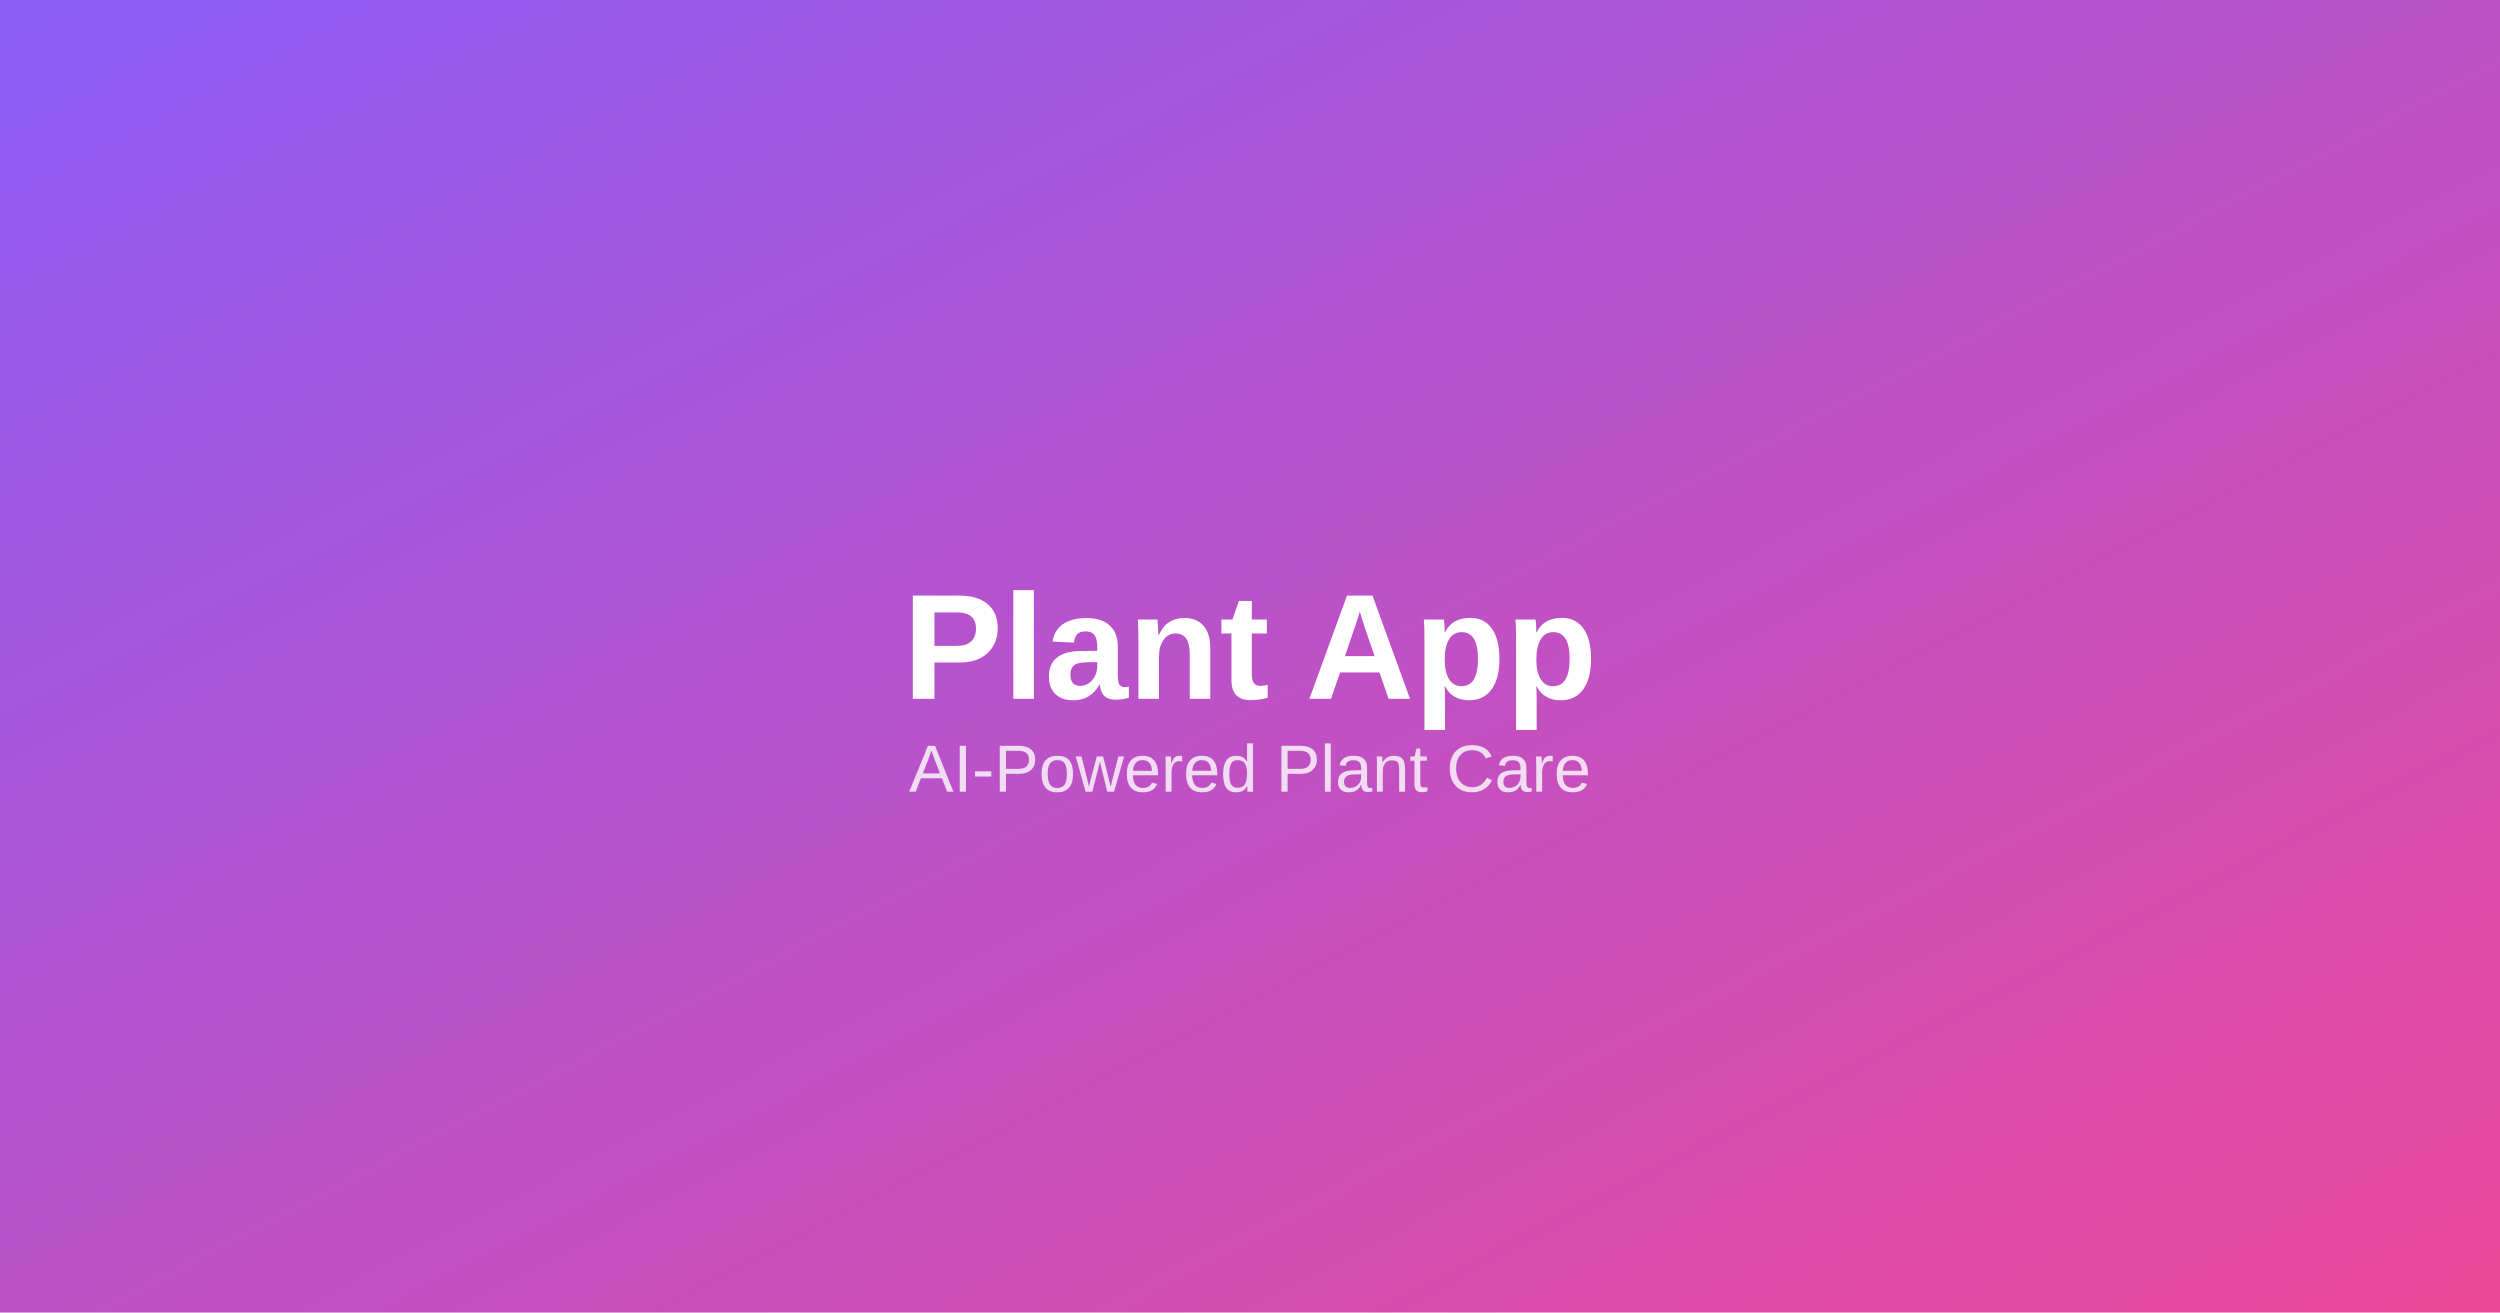
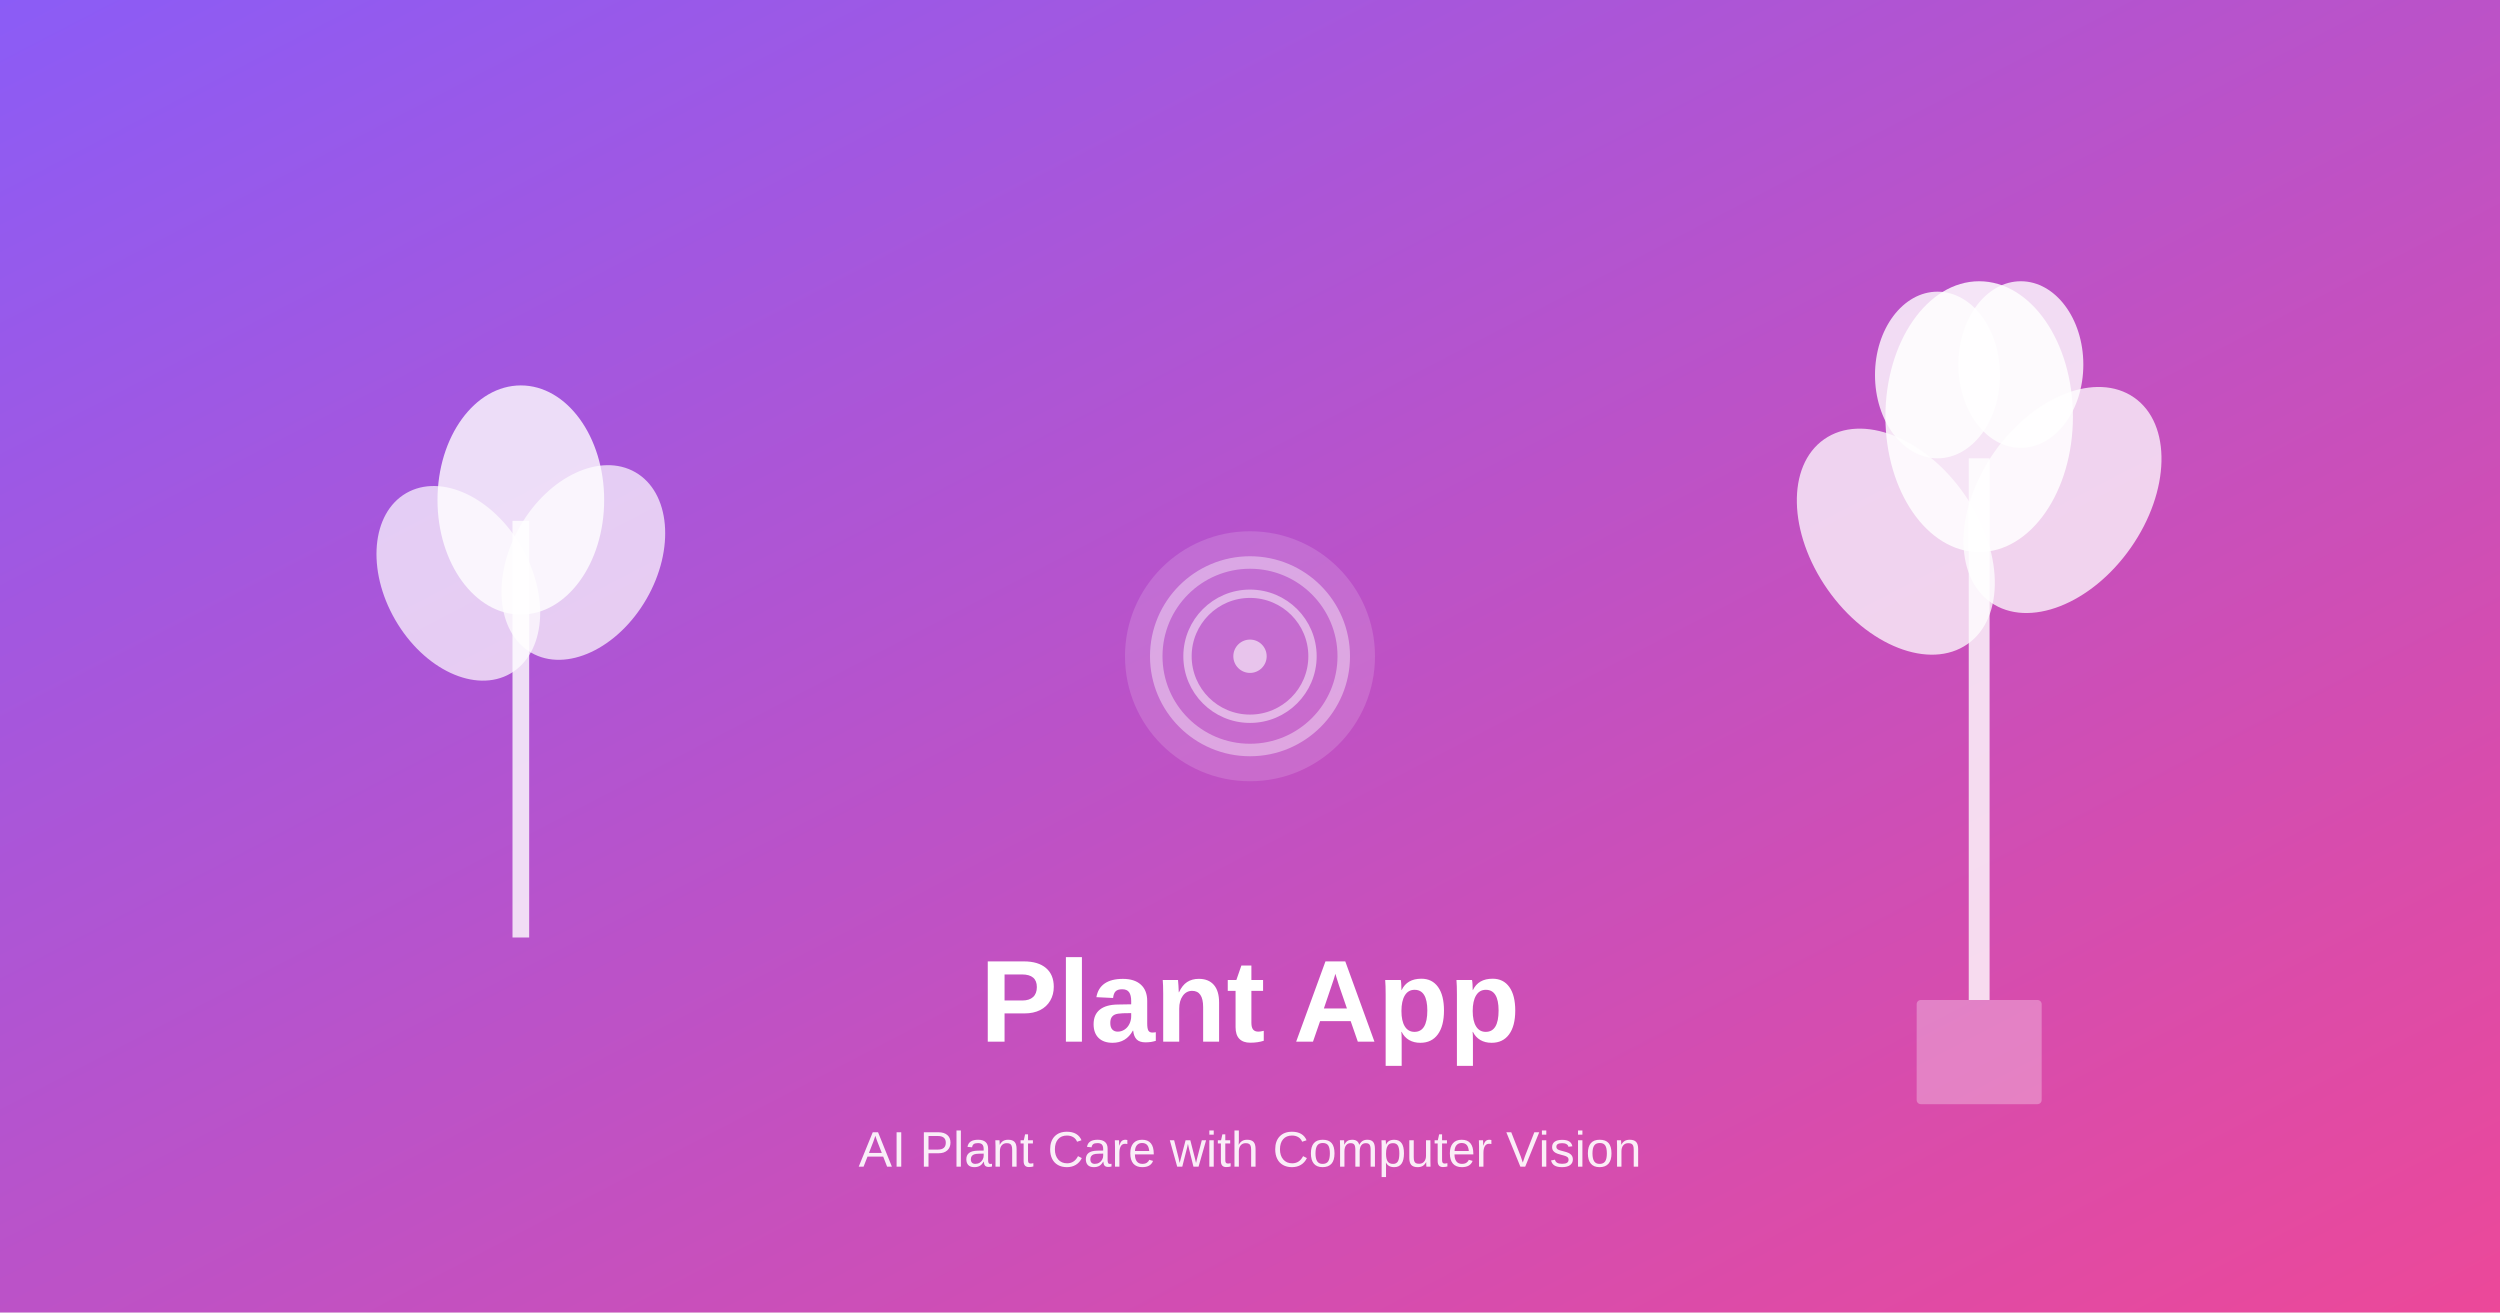
<svg xmlns="http://www.w3.org/2000/svg" width="1200" height="630">
  <defs>
-     <linearGradient id="grad2" x1="0%" y1="0%" x2="100%" y2="100%">
+     <linearGradient id="plantGrad" x1="0%" y1="0%" x2="100%" y2="100%">
      <stop offset="0%" style="stop-color:#8b5cf6;stop-opacity:1" />
      <stop offset="100%" style="stop-color:#ec4899;stop-opacity:1" />
    </linearGradient>
  </defs>
-   <rect width="1200" height="630" fill="url(#grad2)" />
-   <text x="600" y="315" font-size="72" font-weight="bold" text-anchor="middle" dominant-baseline="middle" fill="white" font-family="Arial, sans-serif">
-     Plant App
-   </text>
-   <text x="600" y="380" font-size="32" text-anchor="middle" fill="white" opacity="0.8" font-family="Arial, sans-serif">
-     AI-Powered Plant Care
-   </text>
+   <rect width="1200" height="630" fill="url(#plantGrad)" />
+   <line x1="250" y1="450" x2="250" y2="250" stroke="white" stroke-width="8" opacity="0.8" />
+   <ellipse cx="220" cy="280" rx="35" ry="50" fill="white" opacity="0.7" transform="rotate(-30 220 280)" />
+   <ellipse cx="280" cy="270" rx="35" ry="50" fill="white" opacity="0.7" transform="rotate(30 280 270)" />
+   <ellipse cx="250" cy="240" rx="40" ry="55" fill="white" opacity="0.8" />
+   <line x1="950" y1="480" x2="950" y2="220" stroke="white" stroke-width="10" opacity="0.8" />
+   <ellipse cx="910" cy="260" rx="40" ry="60" fill="white" opacity="0.75" transform="rotate(-35 910 260)" />
+   <ellipse cx="990" cy="240" rx="40" ry="60" fill="white" opacity="0.75" transform="rotate(35 990 240)" />
+   <ellipse cx="950" cy="200" rx="45" ry="65" fill="white" opacity="0.85" />
+   <ellipse cx="930" cy="180" rx="30" ry="40" fill="white" opacity="0.8" />
+   <ellipse cx="970" cy="175" rx="30" ry="40" fill="white" opacity="0.8" />
+   <rect x="920" y="480" width="60" height="50" fill="white" opacity="0.3" rx="2" />
+   <circle cx="600" cy="315" r="60" fill="white" opacity="0.15" />
+   <circle cx="600" cy="315" r="45" fill="none" stroke="white" stroke-width="6" opacity="0.4" />
+   <circle cx="600" cy="315" r="30" fill="none" stroke="white" stroke-width="4" opacity="0.5" />
+   <circle cx="600" cy="315" r="8" fill="white" opacity="0.6" />
+   <text x="600" y="500" font-size="56" font-weight="bold" text-anchor="middle" fill="white" font-family="Arial, sans-serif">Plant App</text>
+   <text x="600" y="560" font-size="24" text-anchor="middle" fill="white" opacity="0.9" font-family="Arial, sans-serif">AI Plant Care with Computer Vision</text>
</svg>
